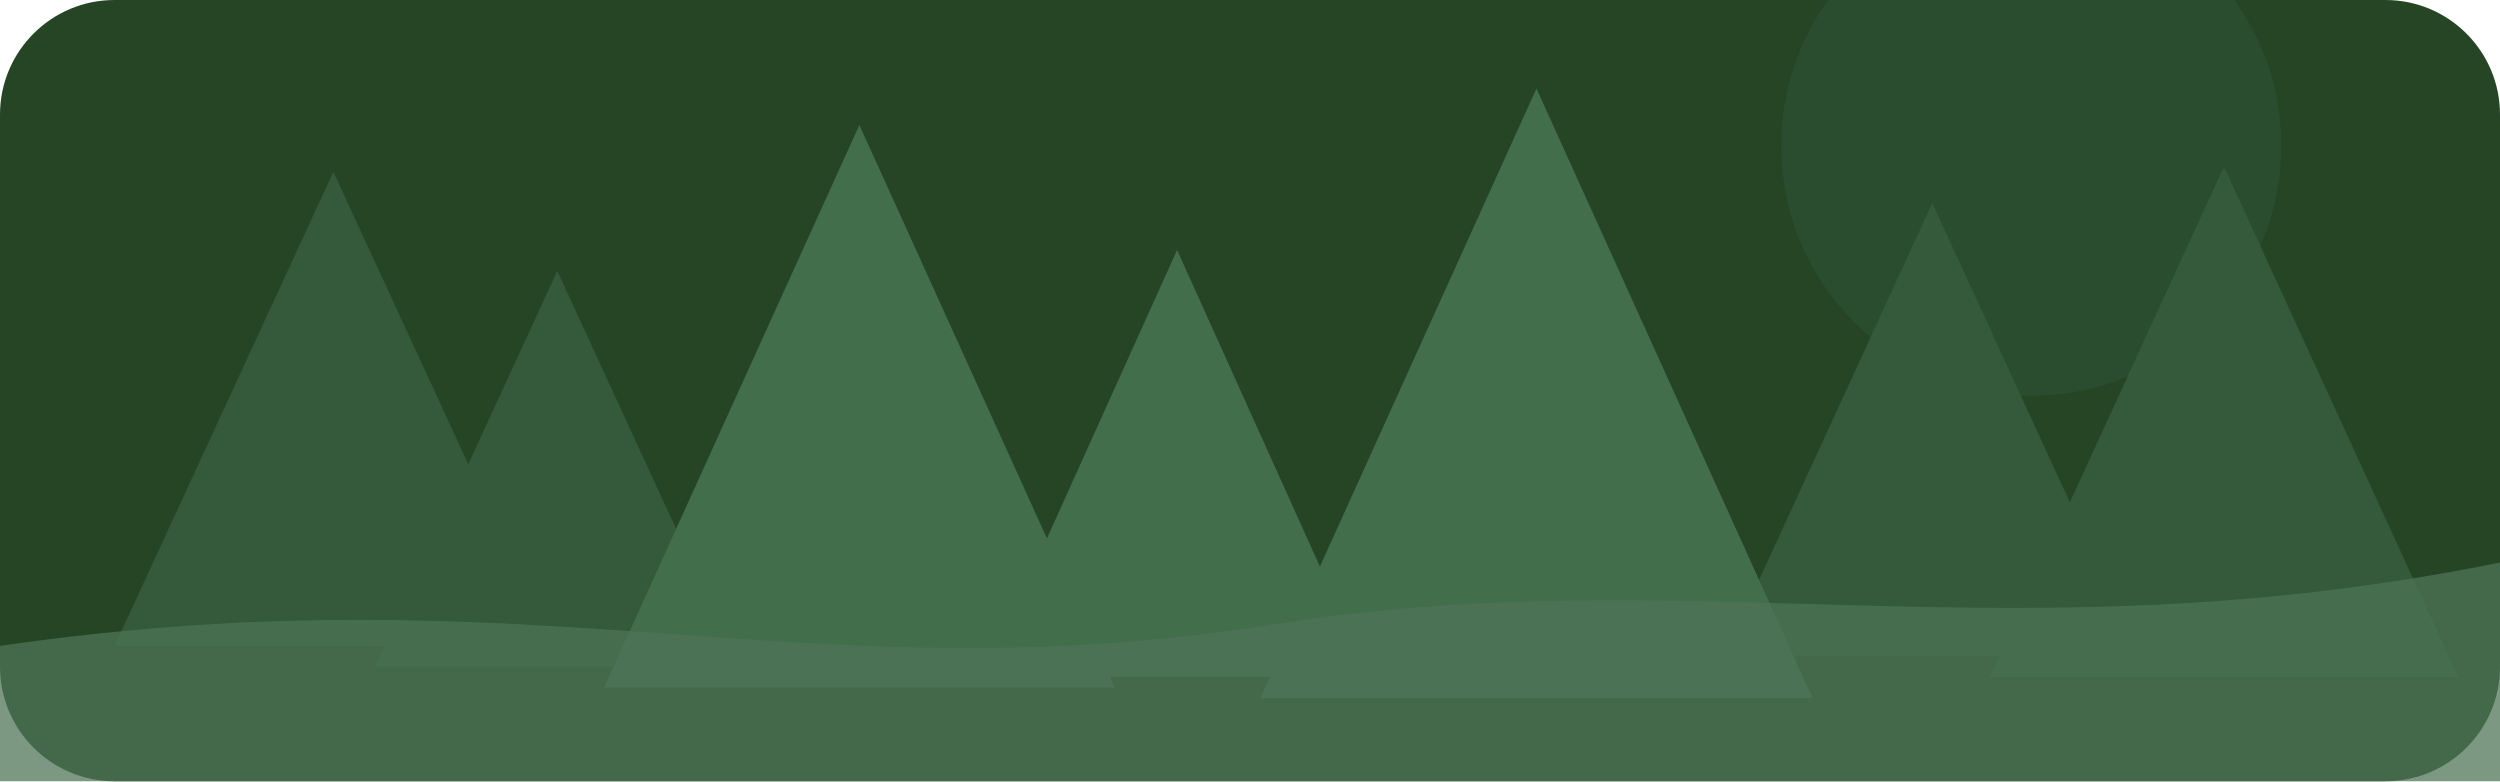
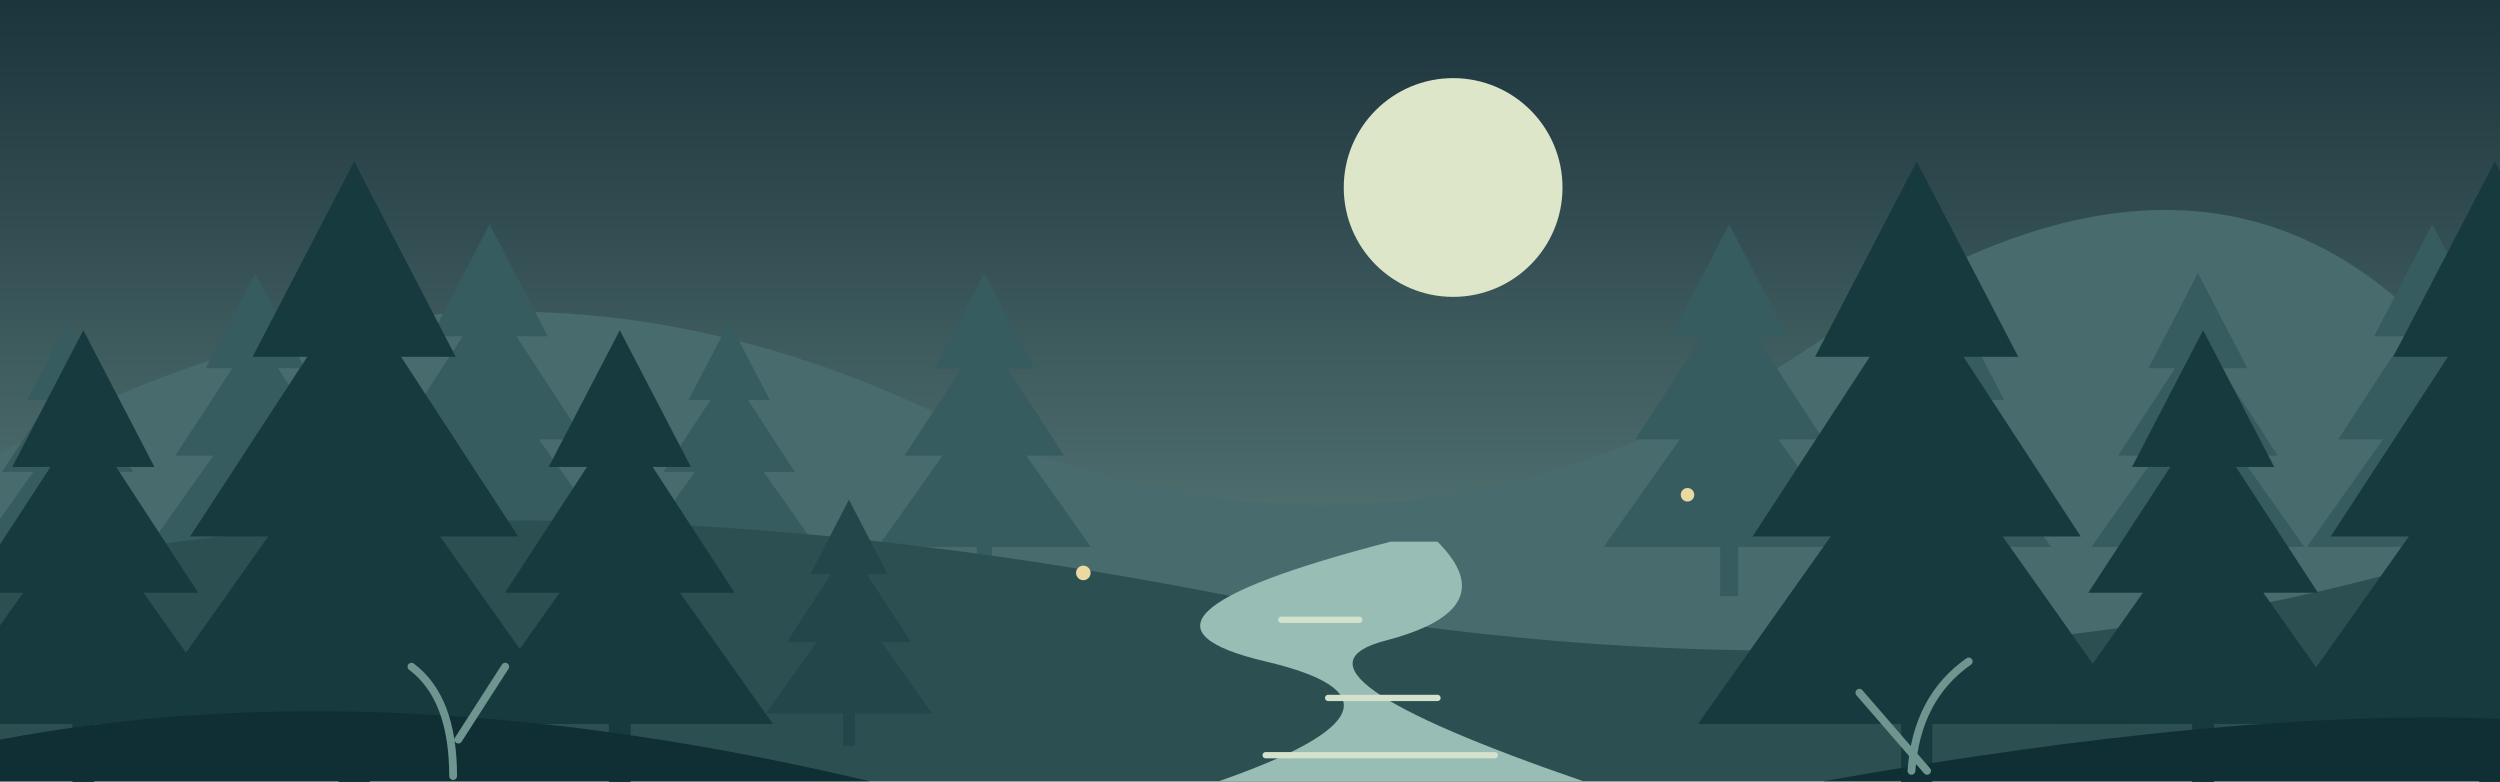
- <svg xmlns="http://www.w3.org/2000/svg" viewBox="0 0 480 150" role="img" aria-label="Quiet forest artwork">
-   <rect width="480" height="150" rx="22" fill="#254525" />
-   <circle cx="390" cy="28" r="48" fill="#2A4D2F" />
-   <g fill="#34593B">
-     <path d="m22 124 42-91 42 91z" />
-     <path d="m72 128 35-76 35 76z" />
-     <path d="m331 126 40-87 40 87z" />
-     <path d="m382 130 45-98 45 98z" />
+ <svg xmlns="http://www.w3.org/2000/svg" viewBox="0 0 480 150" role="img" aria-label="Layered pine trees and a winding forest stream">
+   <defs>
+     <linearGradient id="sky" x2="0" y2="1">
+       <stop stop-color="#1C343C" />
+       <stop offset="1" stop-color="#688B87" />
+     </linearGradient>
+   </defs>
+   <rect x="0" y="0" width="480" height="150" rx="0" fill="url(#sky)" />
+   <circle cx="279" cy="36" r="21" fill="#DEE6C9" />
+   <path d="M0 87Q90 37 179 79T350 65 480 80v70H0Z" fill="#486B6D" />
+   <g transform="translate(13 105) scale(0.6)" fill="#365C60">
+     <path d="M0-72-13-47h7l-15 23h10L-28 0H28L11-24h10L6-47h7Z" />
+     <path d="M-2-7h4v18h-4Z" />
  </g>
-   <g fill="#436E4C">
-     <path d="m116 132 49-108 49 108z" />
-     <path d="m189 130 37-82 37 82z" />
-     <path d="m242 134 53-117 53 117z" />
+   <g transform="translate(49 105) scale(0.73)" fill="#365C60">
+     <path d="M0-72-13-47h7l-15 23h10L-28 0H28L11-24h10L6-47h7Z" />
+     <path d="M-2-7h4v18h-4Z" />
  </g>
-   <path d="M0 124c104-15 154 10 244-4 81-13 142 7 236-12v42H0z" fill="#4E7456" opacity=".74" />
+   <g transform="translate(94 105) scale(0.86)" fill="#365C60">
+     <path d="M0-72-13-47h7l-15 23h10L-28 0H28L11-24h10L6-47h7Z" />
+     <path d="M-2-7h4v18h-4Z" />
+   </g>
+   <g transform="translate(140 105) scale(0.6)" fill="#365C60">
+     <path d="M0-72-13-47h7l-15 23h10L-28 0H28L11-24h10L6-47h7Z" />
+     <path d="M-2-7h4v18h-4Z" />
+   </g>
+   <g transform="translate(189 105) scale(0.73)" fill="#365C60">
+     <path d="M0-72-13-47h7l-15 23h10L-28 0H28L11-24h10L6-47h7Z" />
+     <path d="M-2-7h4v18h-4Z" />
+   </g>
+   <g transform="translate(332 105) scale(0.86)" fill="#365C60">
+     <path d="M0-72-13-47h7l-15 23h10L-28 0H28L11-24h10L6-47h7Z" />
+     <path d="M-2-7h4v18h-4Z" />
+   </g>
+   <g transform="translate(377 105) scale(0.6)" fill="#365C60">
+     <path d="M0-72-13-47h7l-15 23h10L-28 0H28L11-24h10L6-47h7Z" />
+     <path d="M-2-7h4v18h-4Z" />
+   </g>
+   <g transform="translate(422 105) scale(0.73)" fill="#365C60">
+     <path d="M0-72-13-47h7l-15 23h10L-28 0H28L11-24h10L6-47h7Z" />
+     <path d="M-2-7h4v18h-4Z" />
+   </g>
+   <g transform="translate(467 105) scale(0.86)" fill="#365C60">
+     <path d="M0-72-13-47h7l-15 23h10L-28 0H28L11-24h10L6-47h7Z" />
+     <path d="M-2-7h4v18h-4Z" />
+   </g>
+   <path d="M0 110Q100 88 234 114T480 104v46H0Z" fill="#2C5052" />
+   <path d="M267 104q-58 15-24 23t-9 23h70q-61-21-38-27t10-19Z" fill="#98BDB5" />
+   <path d="M246 119h15m-6 15h21m-33 11h44" fill="none" stroke="#D4E1CC" stroke-width="1.2" stroke-linecap="round" />
+   <g transform="translate(16 139) scale(1.05)" fill="#173A3F">
+     <path d="M0-72-13-47h7l-15 23h10L-28 0H28L11-24h10L6-47h7Z" />
+     <path d="M-2-7h4v18h-4Z" />
+   </g>
+   <g transform="translate(68 139) scale(1.5)" fill="#173A3F">
+     <path d="M0-72-13-47h7l-15 23h10L-28 0H28L11-24h10L6-47h7Z" />
+     <path d="M-2-7h4v18h-4Z" />
+   </g>
+   <g transform="translate(119 139) scale(1.05)" fill="#173A3F">
+     <path d="M0-72-13-47h7l-15 23h10L-28 0H28L11-24h10L6-47h7Z" />
+     <path d="M-2-7h4v18h-4Z" />
+   </g>
+   <g transform="translate(368 139) scale(1.5)" fill="#173A3F">
+     <path d="M0-72-13-47h7l-15 23h10L-28 0H28L11-24h10L6-47h7Z" />
+     <path d="M-2-7h4v18h-4Z" />
+   </g>
+   <g transform="translate(423 139) scale(1.05)" fill="#173A3F">
+     <path d="M0-72-13-47h7l-15 23h10L-28 0H28L11-24h10L6-47h7Z" />
+     <path d="M-2-7h4v18h-4Z" />
+   </g>
+   <g transform="translate(479 139) scale(1.5)" fill="#173A3F">
+     <path d="M0-72-13-47h7l-15 23h10L-28 0H28L11-24h10L6-47h7Z" />
+     <path d="M-2-7h4v18h-4Z" />
+   </g>
+   <g transform="translate(163 137) scale(0.57)" fill="#22464A">
+     <path d="M0-72-13-47h7l-15 23h10L-28 0H28L11-24h10L6-47h7Z" />
+     <path d="M-2-7h4v18h-4Z" />
+   </g>
+   <path d="M0 142q74-14 167 8H0Zm350 8q79-14 130-12v12Z" fill="#102F35" />
+   <path d="M87 149q0-15-8-21m9 14 9-14m270 20q1-14 11-21m-8 21-13-15" fill="none" stroke="#6E9590" stroke-width="1.5" stroke-linecap="round" />
+   <circle cx="208" cy="110" r="1.4" fill="#EAD9A1" />
+   <circle cx="324" cy="95" r="1.3" fill="#EAD9A1" />
</svg>
